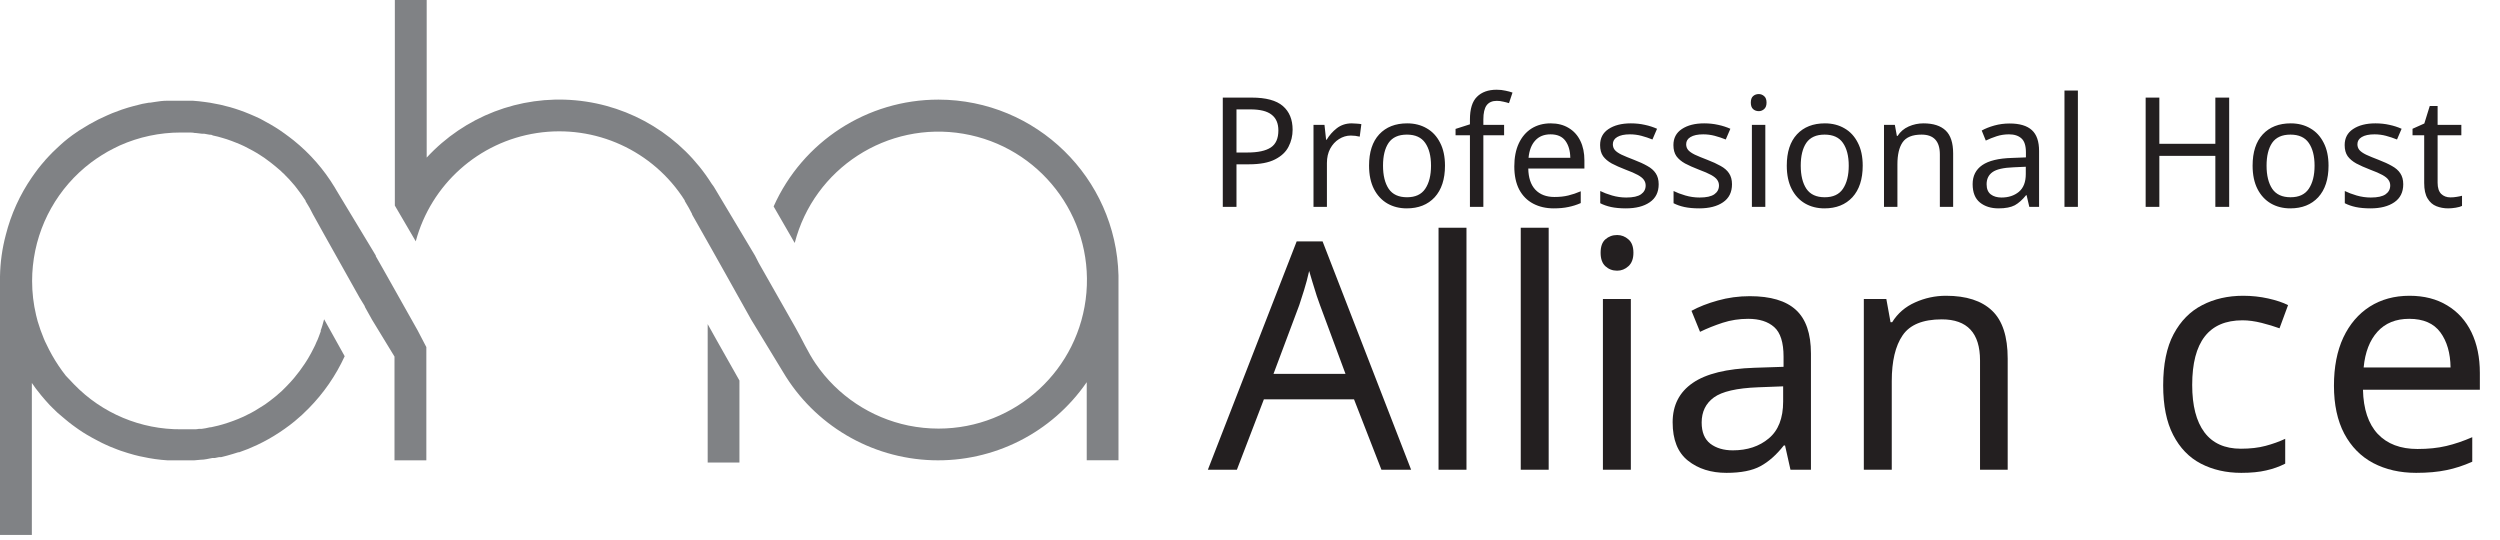
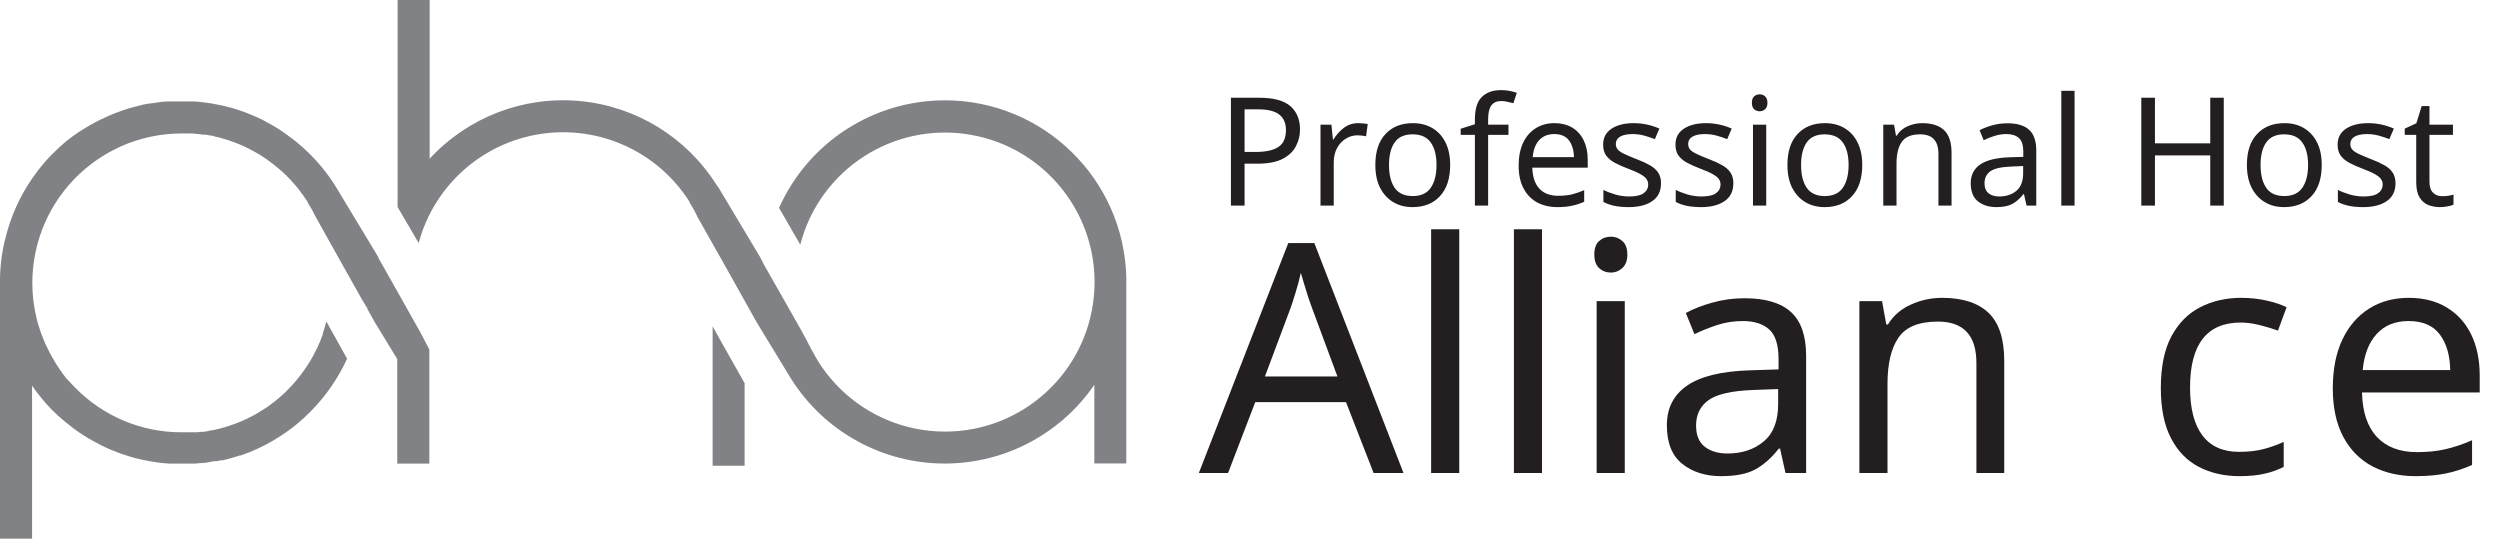
- <svg xmlns="http://www.w3.org/2000/svg" viewBox="0 0 288.09 62.14">
+ <svg xmlns="http://www.w3.org/2000/svg" viewBox="0 0 286.09 62.14">
  <defs>
-     <style>.cls-1{fill:#808285;}.cls-2{font-size:17.64px;}.cls-2,.cls-3{fill:#231f20;font-family:MontserratAlternates-Light, Montserrat Alternates;font-weight:300;}.cls-3{font-size:36.71px;}.cls-4{letter-spacing:-0.03em;}.cls-5{letter-spacing:0em;}</style>
+     <style>.cls-1{fill:#808285;}.cls-2{font-size:17.28px;}.cls-2,.cls-3{fill:#231f20;font-family:MontserratAlternates-Light, Montserrat Alternates;font-weight:300;}.cls-3{font-size:36.71px;}.cls-4{letter-spacing:-0.03em;}.cls-5{letter-spacing:0em;}</style>
  </defs>
  <g id="Layer_2" data-name="Layer 2">
    <g id="Layer_1-2" data-name="Layer 1">
      <path class="cls-1" d="M81.55,37.35v6.71s0,0,0,0V53.3h3.66V43.85L82.6,39.23Z" />
      <path class="cls-1" d="M108.15,11.48a20.79,20.79,0,0,0-19,12.31L91.58,28a17.11,17.11,0,1,1,16.57,21.39,17.51,17.51,0,0,1-3.46-.35A17.16,17.16,0,0,1,94,41.92c-.92-1.34-1.58-2.86-2.39-4.27l-.49-.86c-.22-.4-.45-.8-.68-1.2l-3-5.28L87,29.45l-4.74-7.93h0L82,21.16h0a20.77,20.77,0,0,0-32.83-3V0H45.5V23.69h0l2.41,4.12a17.12,17.12,0,0,1,31-4.71l0,0,0,.06c.15.24.29.48.43.73l.1.18c.11.19.21.39.31.59l0,.05h0l.1.18L82,28.69l1.72,3.06,1.38,2.47.08.14v0l1.4,2.5,3.65,6a20.78,20.78,0,0,0,35,1.18v9h3.66s0-21.3,0-21.3A20.78,20.78,0,0,0,108.15,11.48Z" />
      <path class="cls-1" d="M44.58,31.77l-.78-1.38-.49-.86,0-.07h0l-.32-.54L38.81,22l-.24-.41a20.66,20.66,0,0,0-4.74-5.42l-.52-.4c-.16-.13-.33-.25-.5-.37l0,0L32.24,15c-.36-.24-.73-.47-1.1-.68h0c-.19-.11-.38-.22-.58-.32L30,13.69c-.4-.19-.8-.37-1.21-.54a20.37,20.37,0,0,0-2.27-.8,21.34,21.34,0,0,0-2.3-.51l-.63-.09c-.44-.06-.89-.11-1.35-.14l-.76,0H20.06l-.39,0-.49,0c-.44,0-.87.07-1.29.13l-.58.09a.58.58,0,0,0-.14,0l-.78.14-1.06.27-.54.15-.19.06-.56.18-1.1.41-.6.26a19.83,19.83,0,0,0-2,1l-.45.27a16.07,16.07,0,0,0-1.54,1l-.49.37-.48.39-.46.41-.45.42c-.16.14-.3.28-.45.43l-.43.45c-.11.13-.24.26-.36.39l-.08.1c-.13.14-.25.28-.37.43-.27.32-.52.65-.77,1l-.34.48h0a20.52,20.52,0,0,0-3,6.62A19.93,19.93,0,0,0,0,31.86c0,.13,0,.27,0,.4H0V61.64H3.67V44.13c.15.22.3.44.46.65h0l.6.76c.32.39.66.77,1,1.14l.35.35c.35.36.72.7,1.1,1l.38.32c.25.21.51.42.78.62l.4.29.41.29c.28.19.56.37.85.54s.86.5,1.32.73l.45.23.45.21.47.21.86.34c.25.1.5.18.76.26l.43.14.35.1.38.11.61.15.35.07a18.71,18.71,0,0,0,2.91.41l.88,0H21.4l.46,0,.49,0,.77-.07c.45,0,.9-.12,1.34-.2l.29,0,.49-.1.24,0c.46-.11.91-.23,1.36-.37l.61-.19.1,0a18.67,18.67,0,0,0,2.07-.84c.45-.21.89-.44,1.32-.68l.63-.37.63-.4c.2-.13.41-.27.6-.41h0c.2-.14.4-.28.59-.43l.57-.45a19.06,19.06,0,0,0,1.62-1.49,21,21,0,0,0,4.14-6l-2.37-4.26c-.06.23-.13.46-.19.68s-.13.41-.2.6a.56.56,0,0,1,0,.12,6.56,6.56,0,0,1-.23.62,5.3,5.3,0,0,1-.28.65,5.11,5.11,0,0,1-.29.63c-.1.21-.21.42-.32.62q-.33.62-.72,1.2a17.9,17.9,0,0,1-1.24,1.66s0,0,0,0c-.29.34-.59.67-.92,1-.15.16-.31.32-.47.47l0,0a5.72,5.72,0,0,1-.46.4.6.6,0,0,1-.08.08l-.43.35a1.09,1.09,0,0,1-.17.13c-.15.13-.31.24-.46.35h0c-.18.14-.37.27-.56.39s-.63.4-.95.59-.58.32-.87.46l-.44.22-.42.18-.18.08-.54.21-.22.08-.49.17c-.36.12-.73.23-1.09.32s-.52.13-.79.18h0c-.22,0-.43.09-.65.12l-.45.07-.32,0a2.2,2.2,0,0,1-.44.05,2.6,2.6,0,0,1-.4,0,2.56,2.56,0,0,1-.39,0l-.8,0A17,17,0,0,1,8.53,44.29c-.33-.34-.64-.69-.95-1A18.68,18.68,0,0,1,6,40.93c-.23-.41-.45-.83-.65-1.26-.11-.21-.21-.43-.3-.65a19.46,19.46,0,0,1-.71-2l-.18-.7a17.13,17.13,0,0,1-.46-3.94,16.8,16.8,0,0,1,.09-1.75h0a17.09,17.09,0,0,1,6.7-11.9h0c.41-.31.84-.6,1.27-.87l.67-.4c.45-.25.92-.48,1.38-.7a17.22,17.22,0,0,1,7-1.49h0l.75,0h.15c.26,0,.51,0,.76.06h.13l.67.08.26,0,.61.11c.13,0,.26,0,.38.09a11.13,11.13,0,0,1,1.17.3l.46.14c.37.13.74.26,1.1.41l.46.19c.29.13.58.26.86.42l.15.08a4.23,4.23,0,0,1,.42.22c.31.17.61.35.91.55.14.09.29.18.44.29s.47.34.7.52h0l.14.11a4.23,4.23,0,0,1,.41.33l.41.35a3.09,3.09,0,0,1,.38.35,2.67,2.67,0,0,1,.38.37,10.28,10.28,0,0,1,.72.77,8.57,8.57,0,0,1,.67.82c.33.42.63.85.92,1.3l0,.06a14.81,14.81,0,0,1,.87,1.56l.08.14,1.11,2,4.15,7.4h0l.61,1v.06l.83,1.49,2.59,4.25V53.05h3.67V40l-1-1.92Z" />
-       <text class="cls-2" transform="translate(139.19 23.84)">Professional Host</text>
-       <text class="cls-3" transform="translate(139.19 54.13)">Allian<tspan class="cls-4" x="108.07" y="0">c</tspan>
+       <text class="cls-2" transform="translate(139.19 23.53)">Professional Host</text>
+       <text class="cls-3" transform="translate(137.19 54.13)">Allian<tspan class="cls-4" x="108.07" y="0">c</tspan>
        <tspan class="cls-5" x="127.75" y="0">e</tspan>
      </text>
    </g>
  </g>
</svg>
